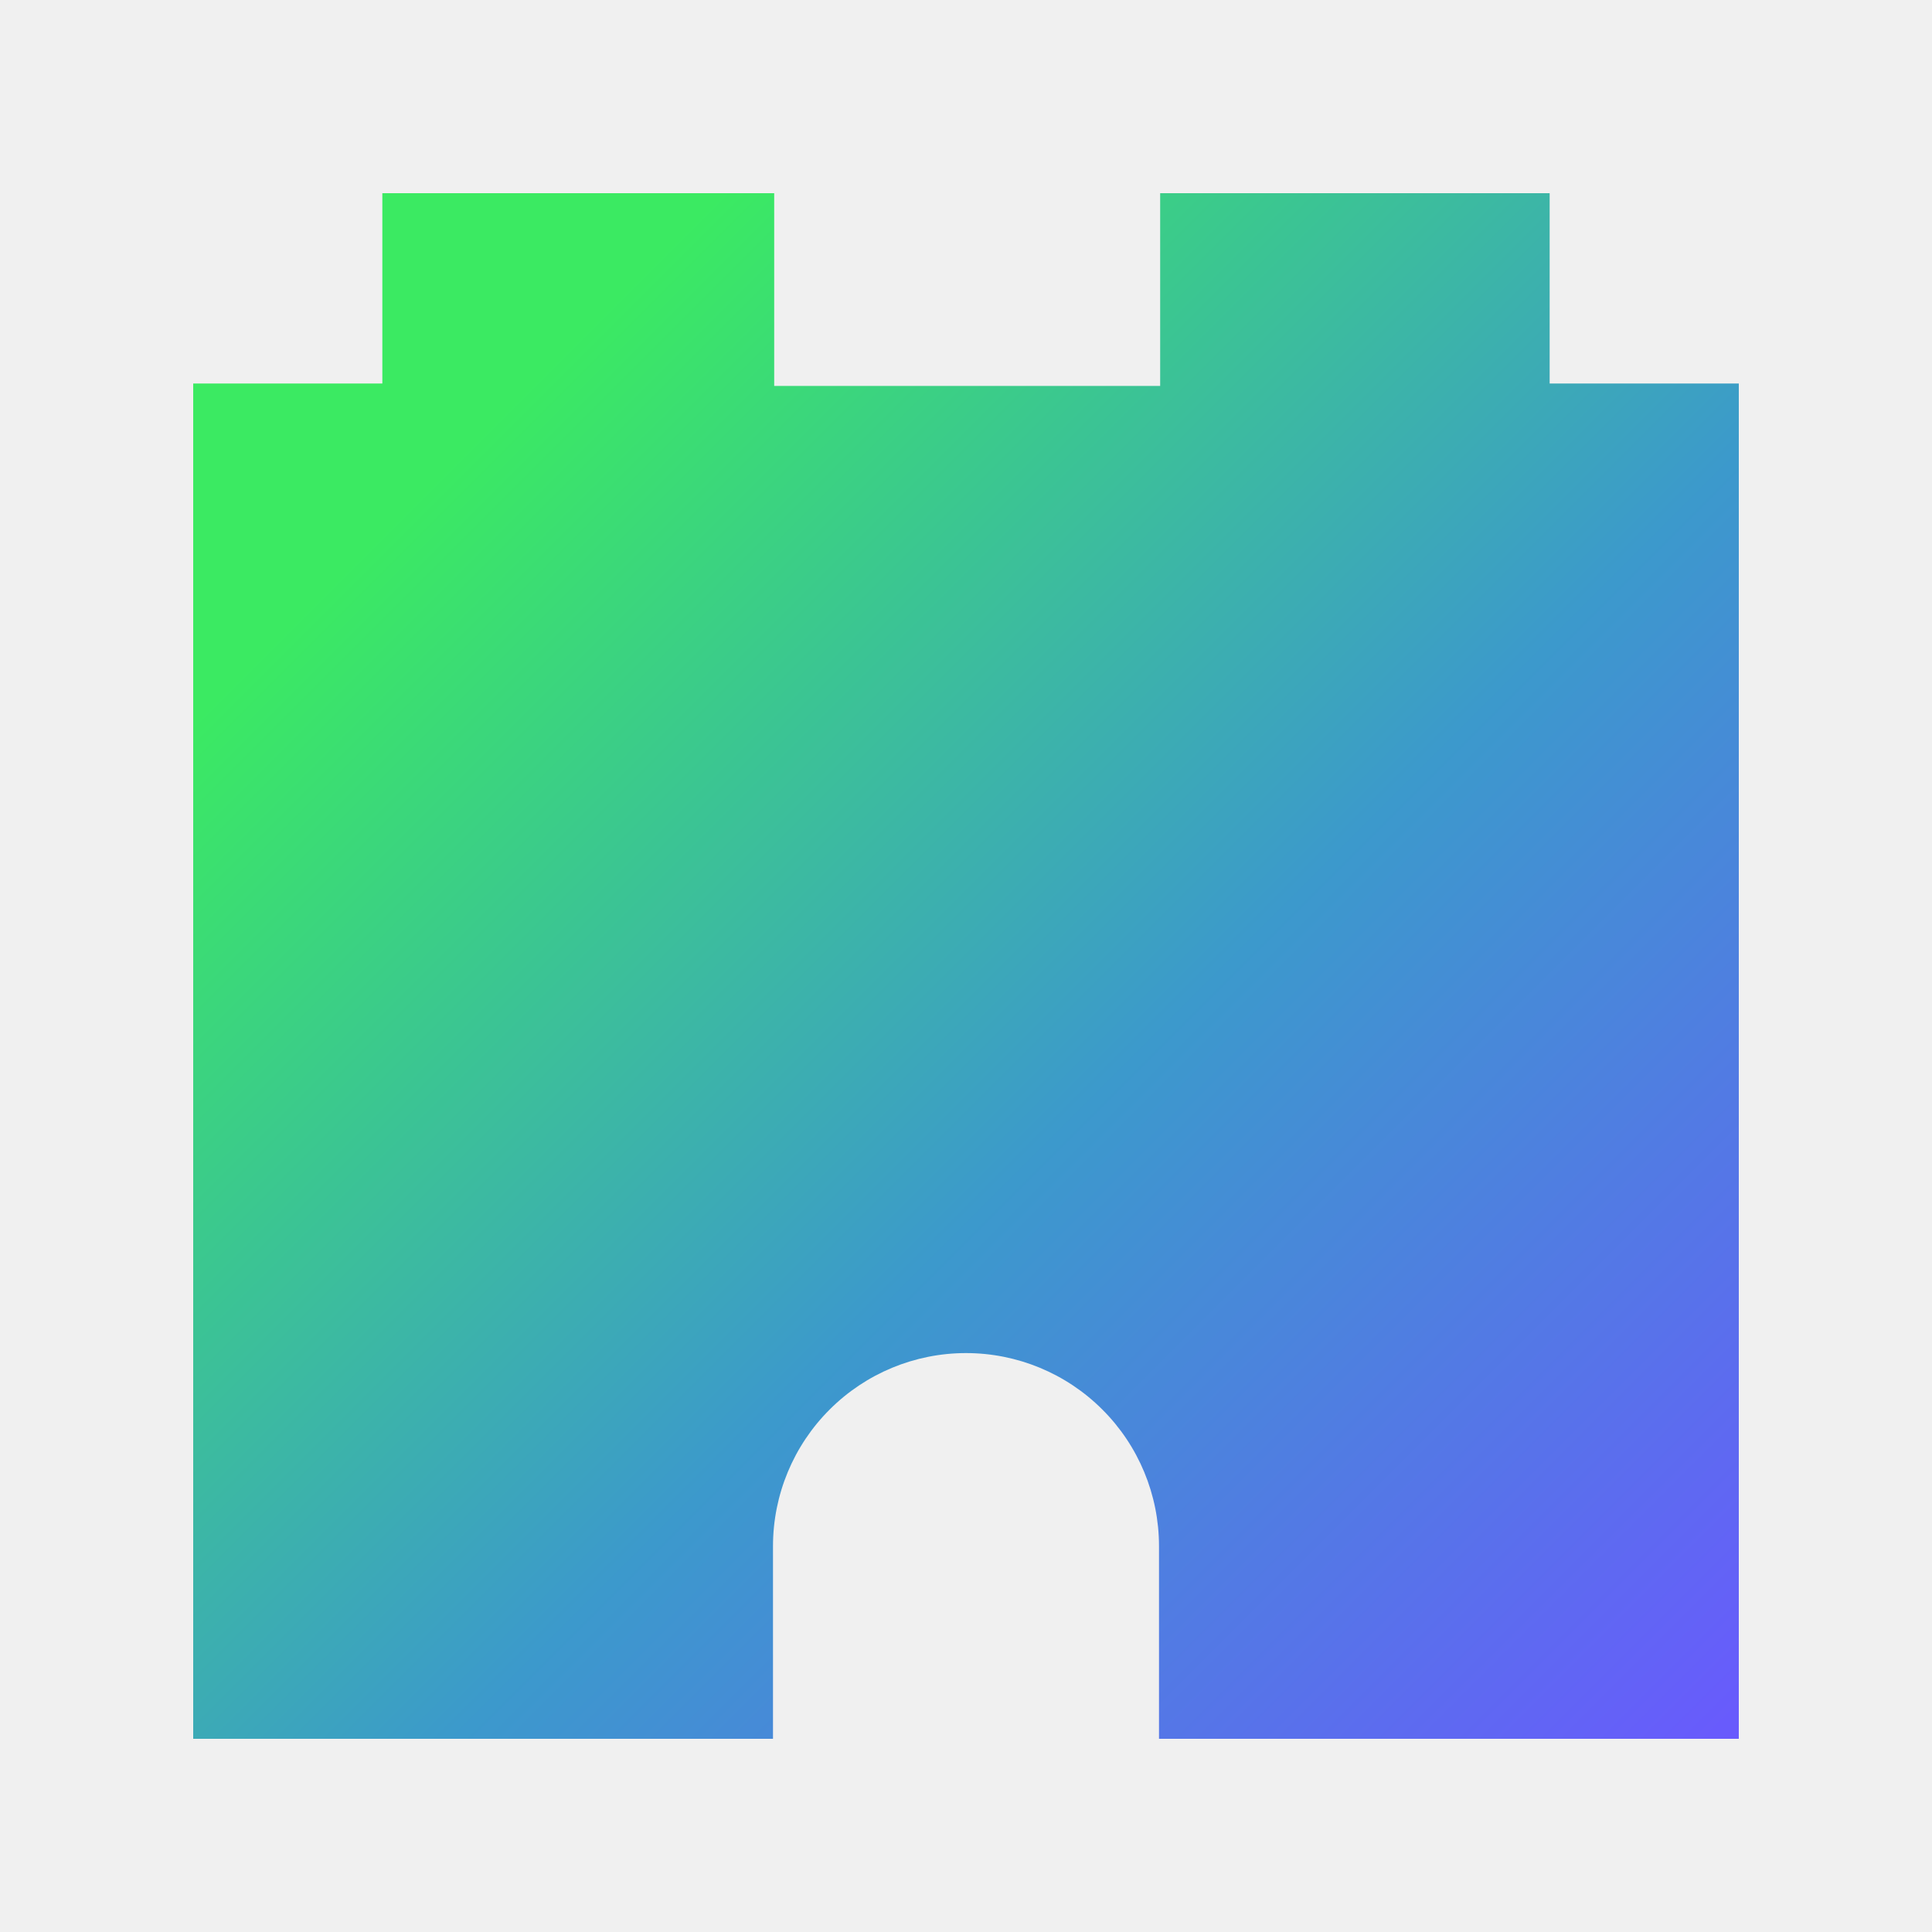
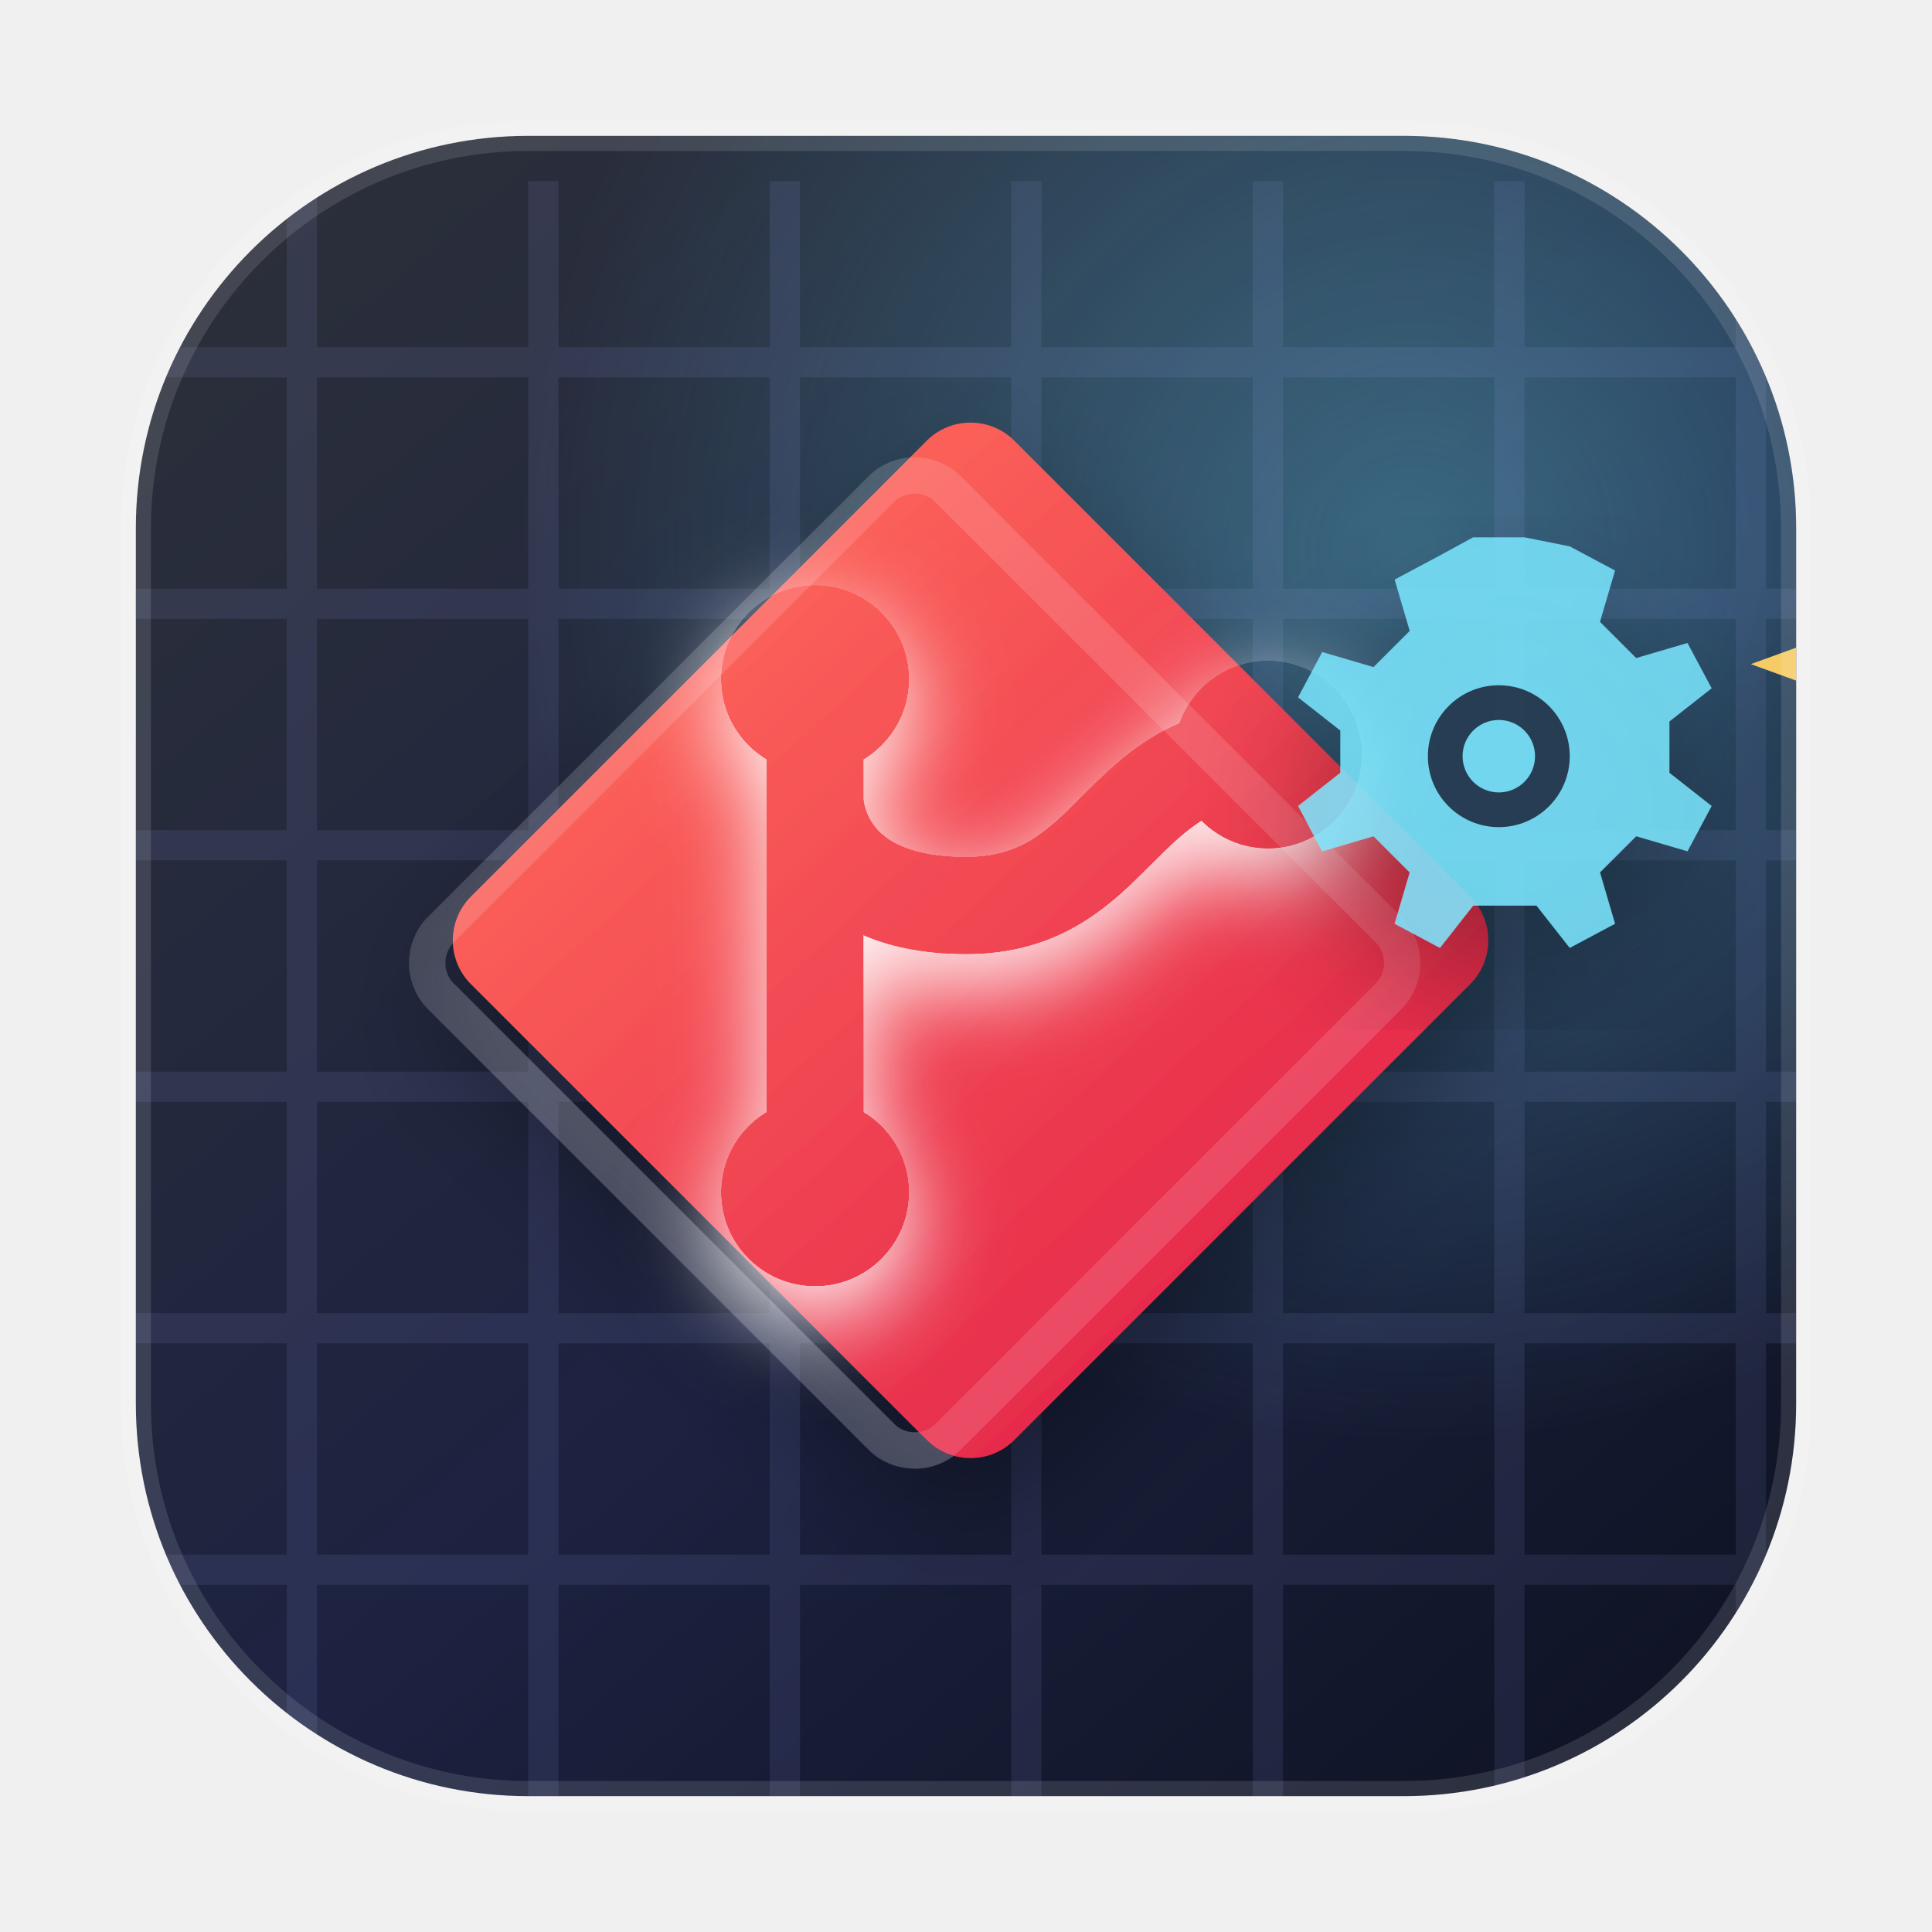
- <svg xmlns="http://www.w3.org/2000/svg" width="40" height="40" viewBox="0 0 40 40" fill="none">
-   <path d="M32.084 7.94V4H24.02V7.99H16.029V4H7.916V7.94H4V36H16.004V32.005C16.006 30.946 16.427 29.931 17.177 29.183C17.926 28.434 18.941 28.014 20 28.014C21.059 28.014 22.074 28.434 22.823 29.183C23.573 29.931 23.994 30.946 23.996 32.005V36H36V7.94H32.084Z" fill="url(#paint0_linear)" />
+ <svg xmlns="http://www.w3.org/2000/svg" width="64" height="64" viewBox="0 0 64 64" fill="none" role="img" aria-label="Advanced Git Features icon">
  <defs>
-     <linearGradient id="paint0_linear" x1="2.942" y1="4.9" x2="37.777" y2="39.734" gradientUnits="userSpaceOnUse">
-       <stop offset="0.159" stop-color="#3BEA62" />
-       <stop offset="0.54" stop-color="#3C99CC" />
-       <stop offset="0.937" stop-color="#6B57FF" />
+     <linearGradient id="bg" x1="10" y1="6" x2="56" y2="60" gradientUnits="userSpaceOnUse">
+       <stop offset="0" stop-color="#2B2F3A" />
+       <stop offset="0.55" stop-color="#1C2240" />
+       <stop offset="1" stop-color="#0E1222" />
    </linearGradient>
+     <radialGradient id="glow" cx="0" cy="0" r="1" gradientUnits="userSpaceOnUse" gradientTransform="translate(47 18) rotate(135) scale(30 30)">
+       <stop offset="0" stop-color="#6EE7FF" stop-opacity="0.35" />
+       <stop offset="1" stop-color="#6EE7FF" stop-opacity="0" />
+     </radialGradient>
+     <linearGradient id="gitRed" x1="20" y1="18" x2="46" y2="46" gradientUnits="userSpaceOnUse">
+       <stop offset="0" stop-color="#FF6A5C" />
+       <stop offset="1" stop-color="#E11D48" />
+     </linearGradient>
+     <filter id="softShadow" x="-20%" y="-20%" width="140%" height="140%">
+       <feDropShadow dx="0" dy="2" stdDeviation="2" flood-color="#000000" flood-opacity="0.35" />
+     </filter>
+     <filter id="inner" x="-20%" y="-20%" width="140%" height="140%">
+       <feOffset dx="0" dy="1" />
+       <feGaussianBlur stdDeviation="1.5" result="blur" />
+       <feComposite in="SourceGraphic" in2="blur" operator="arithmetic" k2="-1" k3="1" />
+     </filter>
+     <clipPath id="clip">
+       <rect x="4.5" y="4.5" width="55" height="55" rx="13" />
+     </clipPath>
  </defs>
+   <g clip-path="url(#clip)">
+     <rect x="4.5" y="4.5" width="55" height="55" rx="13" fill="url(#bg)" />
+     <rect x="4.5" y="4.5" width="55" height="55" rx="13" fill="url(#glow)" />
+     <g opacity="0.10">
+       <path d="M10 6V60" stroke="#A7B1FF" stroke-width="1" />
+       <path d="M18 6V60" stroke="#A7B1FF" stroke-width="1" />
+       <path d="M26 6V60" stroke="#A7B1FF" stroke-width="1" />
+       <path d="M34 6V60" stroke="#A7B1FF" stroke-width="1" />
+       <path d="M42 6V60" stroke="#A7B1FF" stroke-width="1" />
+       <path d="M50 6V60" stroke="#A7B1FF" stroke-width="1" />
+       <path d="M58 6V60" stroke="#A7B1FF" stroke-width="1" />
+       <path d="M4 12H60" stroke="#A7B1FF" stroke-width="1" />
+       <path d="M4 20H60" stroke="#A7B1FF" stroke-width="1" />
+       <path d="M4 28H60" stroke="#A7B1FF" stroke-width="1" />
+       <path d="M4 36H60" stroke="#A7B1FF" stroke-width="1" />
+       <path d="M4 44H60" stroke="#A7B1FF" stroke-width="1" />
+       <path d="M4 52H60" stroke="#A7B1FF" stroke-width="1" />
+     </g>
+     <g filter="url(#softShadow)">
+       <path d="M33.6 14.6L48.7 29.7c0.8 0.8 0.8 2.1 0 2.9L33.6 47.7c-0.8 0.8-2.1 0.8-2.9 0L15.6 32.6c-0.8-0.8-0.8-2.1 0-2.9l15.1-15.1c0.8-0.8 2.1-0.8 2.9 0Z" fill="url(#gitRed)" />
+       <path d="M31.4 16.2L46 30.8c0.6 0.6 0.6 1.6 0 2.2L31.4 47.6c-0.6 0.6-1.6 0.6-2.2 0L14.6 33c-0.6-0.6-0.6-1.6 0-2.2l14.6-14.6c0.6-0.6 1.6-0.6 2.2 0Z" fill="none" stroke="#FFFFFF" stroke-opacity="0.14" stroke-width="1.2" />
+     </g>
+     <g filter="url(#inner)">
+       <path d="M27 22.5V39.5                M27 26.5C27 26.5 27 30 32 30C37 30 37 25 42 25" stroke="#FFFFFF" stroke-width="3.2" stroke-linecap="round" stroke-linejoin="round" />
+       <circle cx="27" cy="22.5" r="3.1" fill="#FFFFFF" />
+       <circle cx="27" cy="39.5" r="3.1" fill="#FFFFFF" />
+       <circle cx="42" cy="25" r="3.1" fill="#FFFFFF" />
+     </g>
+     <g transform="translate(42.8 12.2)" filter="url(#softShadow)">
+       <path d="M9.2 5.9l1.5 0.8-0.5 1.7 1.2 1.2 1.7-0.5 0.8 1.5-1.4 1.1v1.7l1.4 1.1-0.8 1.5-1.7-0.5-1.2 1.2 0.5 1.7-1.5 0.8-1.1-1.4H6l-1.1 1.4-1.5-0.8 0.5-1.7-1.2-1.2-1.7 0.5-0.8-1.5 1.4-1.1V12l-1.4-1.1 0.8-1.5 1.7 0.5 1.2-1.2-0.5-1.7 1.5-0.8L6 5.6h1.7L9.2 5.9Z" fill="#7AE7FF" fill-opacity="0.85" />
+       <circle cx="6.85" cy="12.85" r="2.35" fill="#0E1222" fill-opacity="0.75" />
+       <circle cx="6.85" cy="12.85" r="1.2" fill="#7AE7FF" fill-opacity="0.9" />
+       <path d="M18.2 6.8l0.8 2.2 2.2 0.8-2.2 0.8-0.8 2.2-0.8-2.2-2.2-0.8 2.2-0.8 0.8-2.2Z" fill="#FFD166" fill-opacity="0.95" />
+     </g>
+   </g>
+   <rect x="4.5" y="4.5" width="55" height="55" rx="13" stroke="#FFFFFF" stroke-opacity="0.12" />
</svg>
